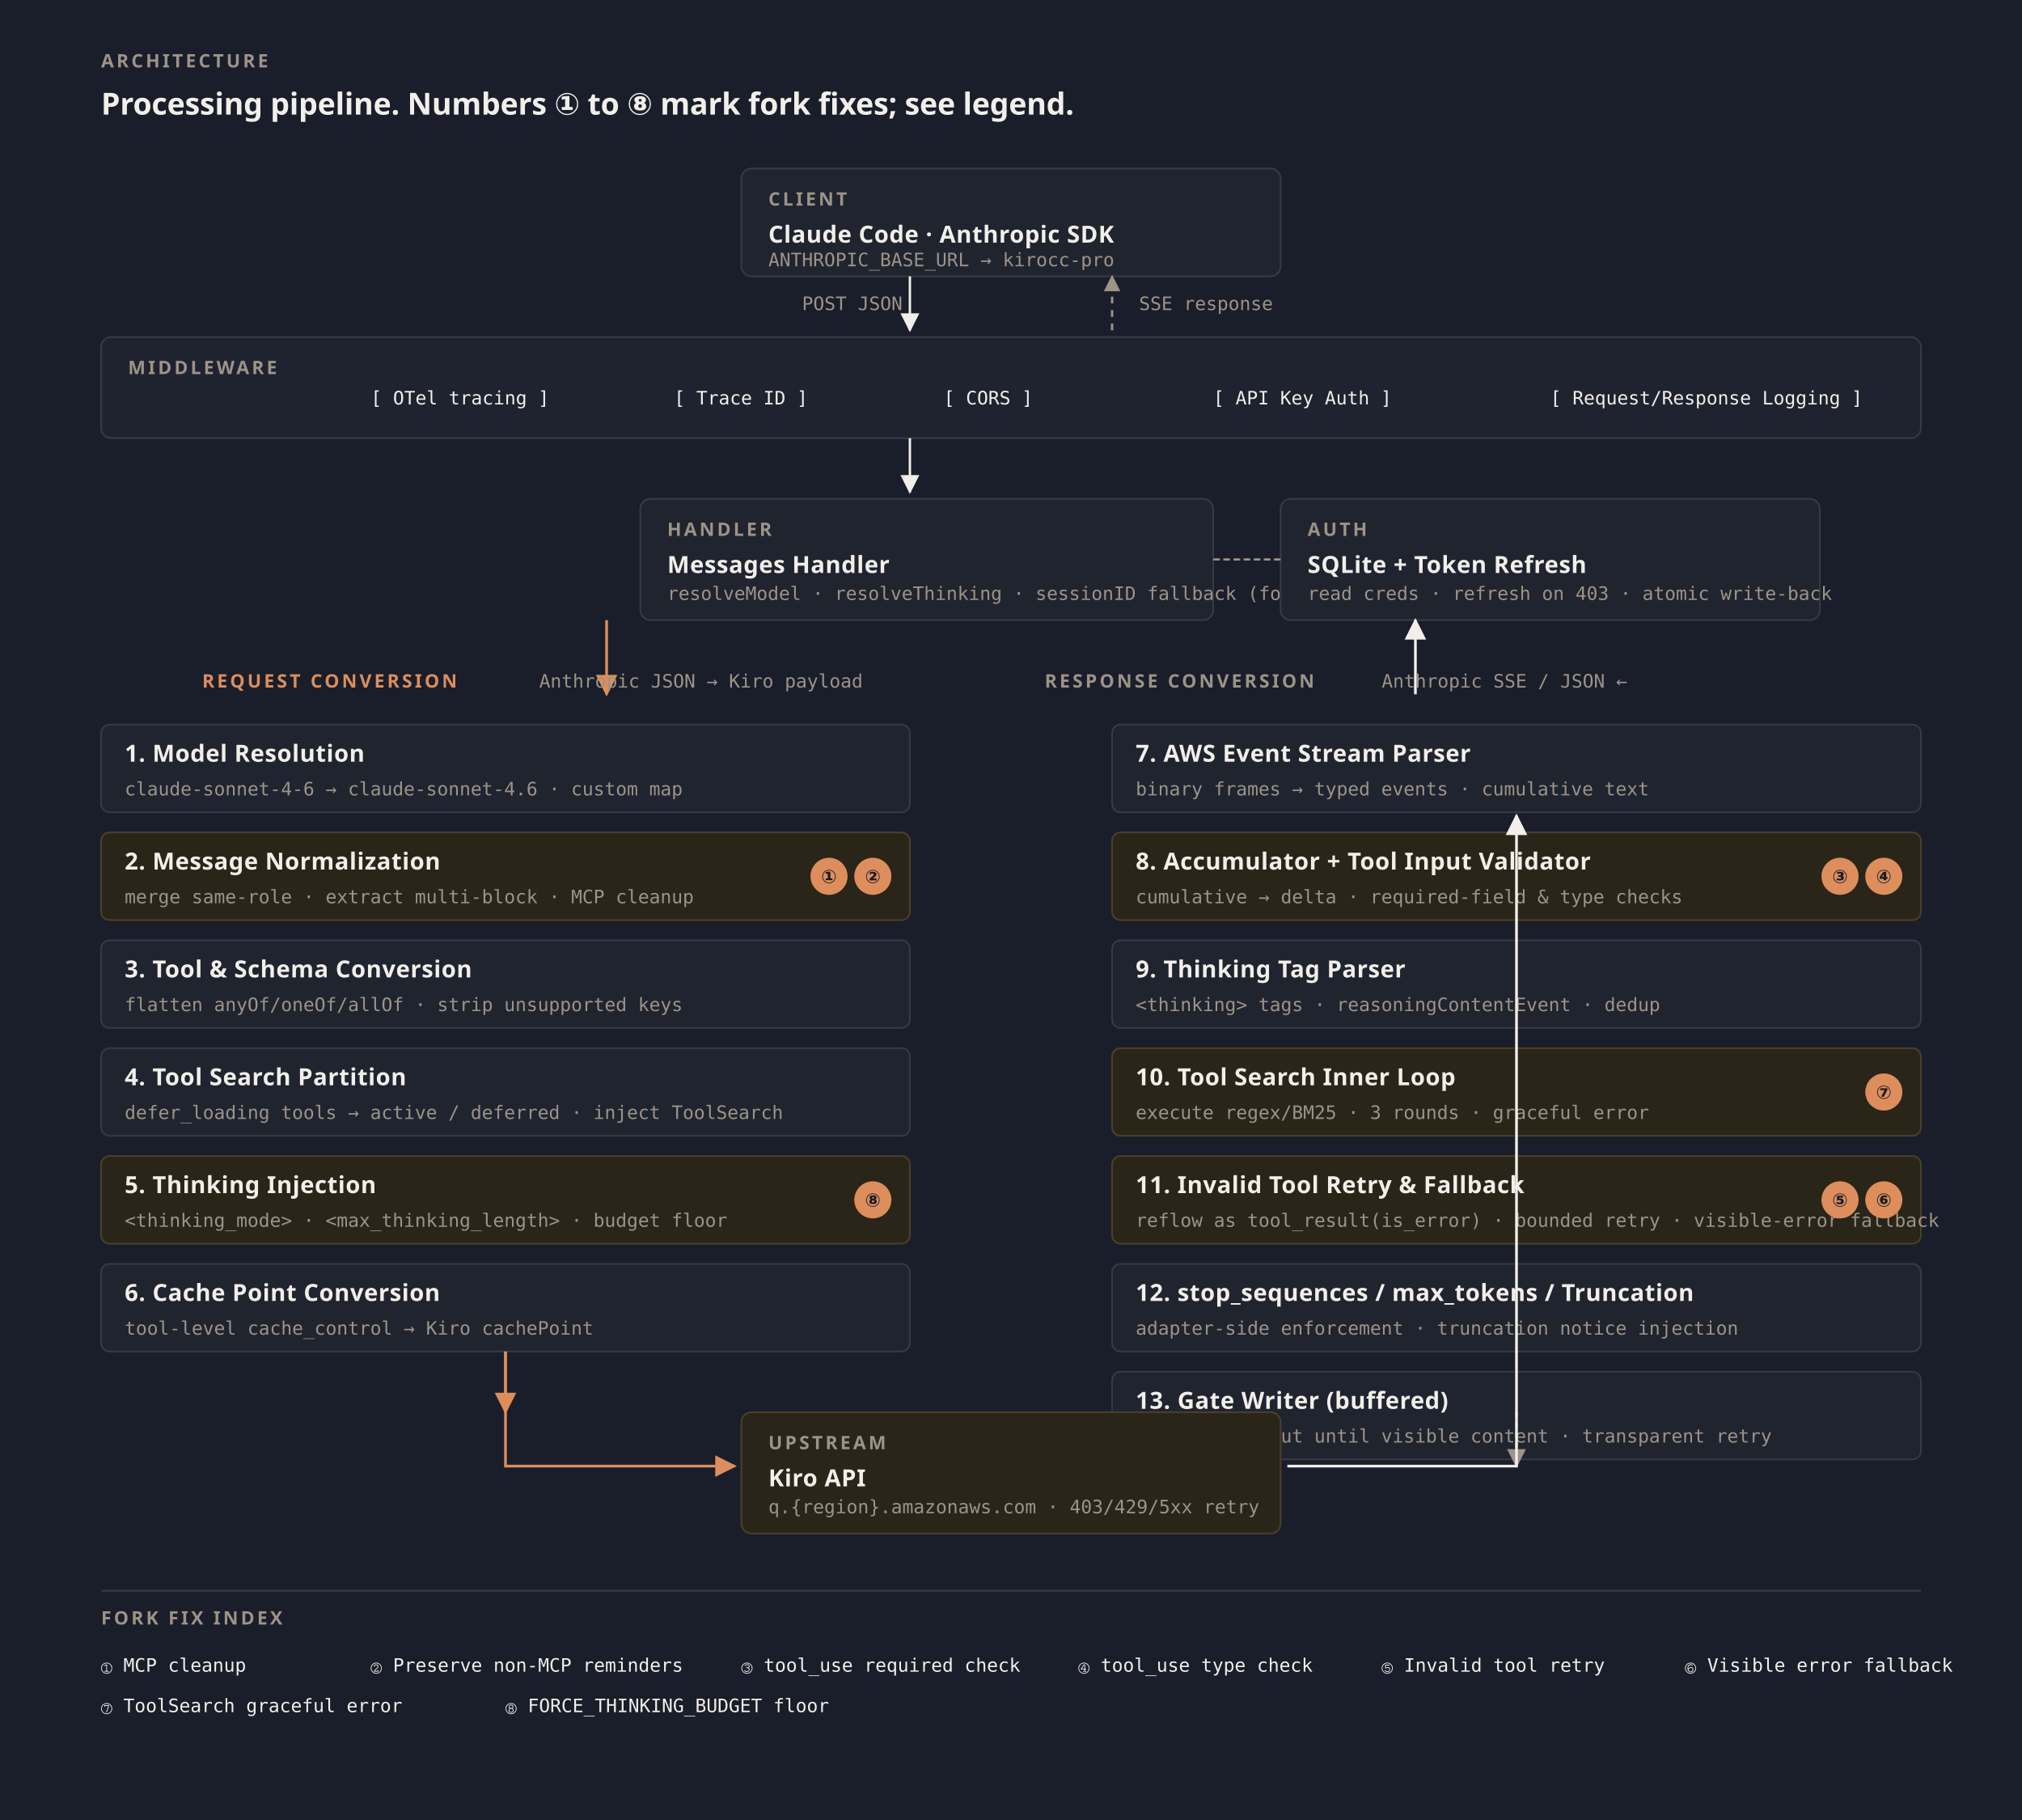
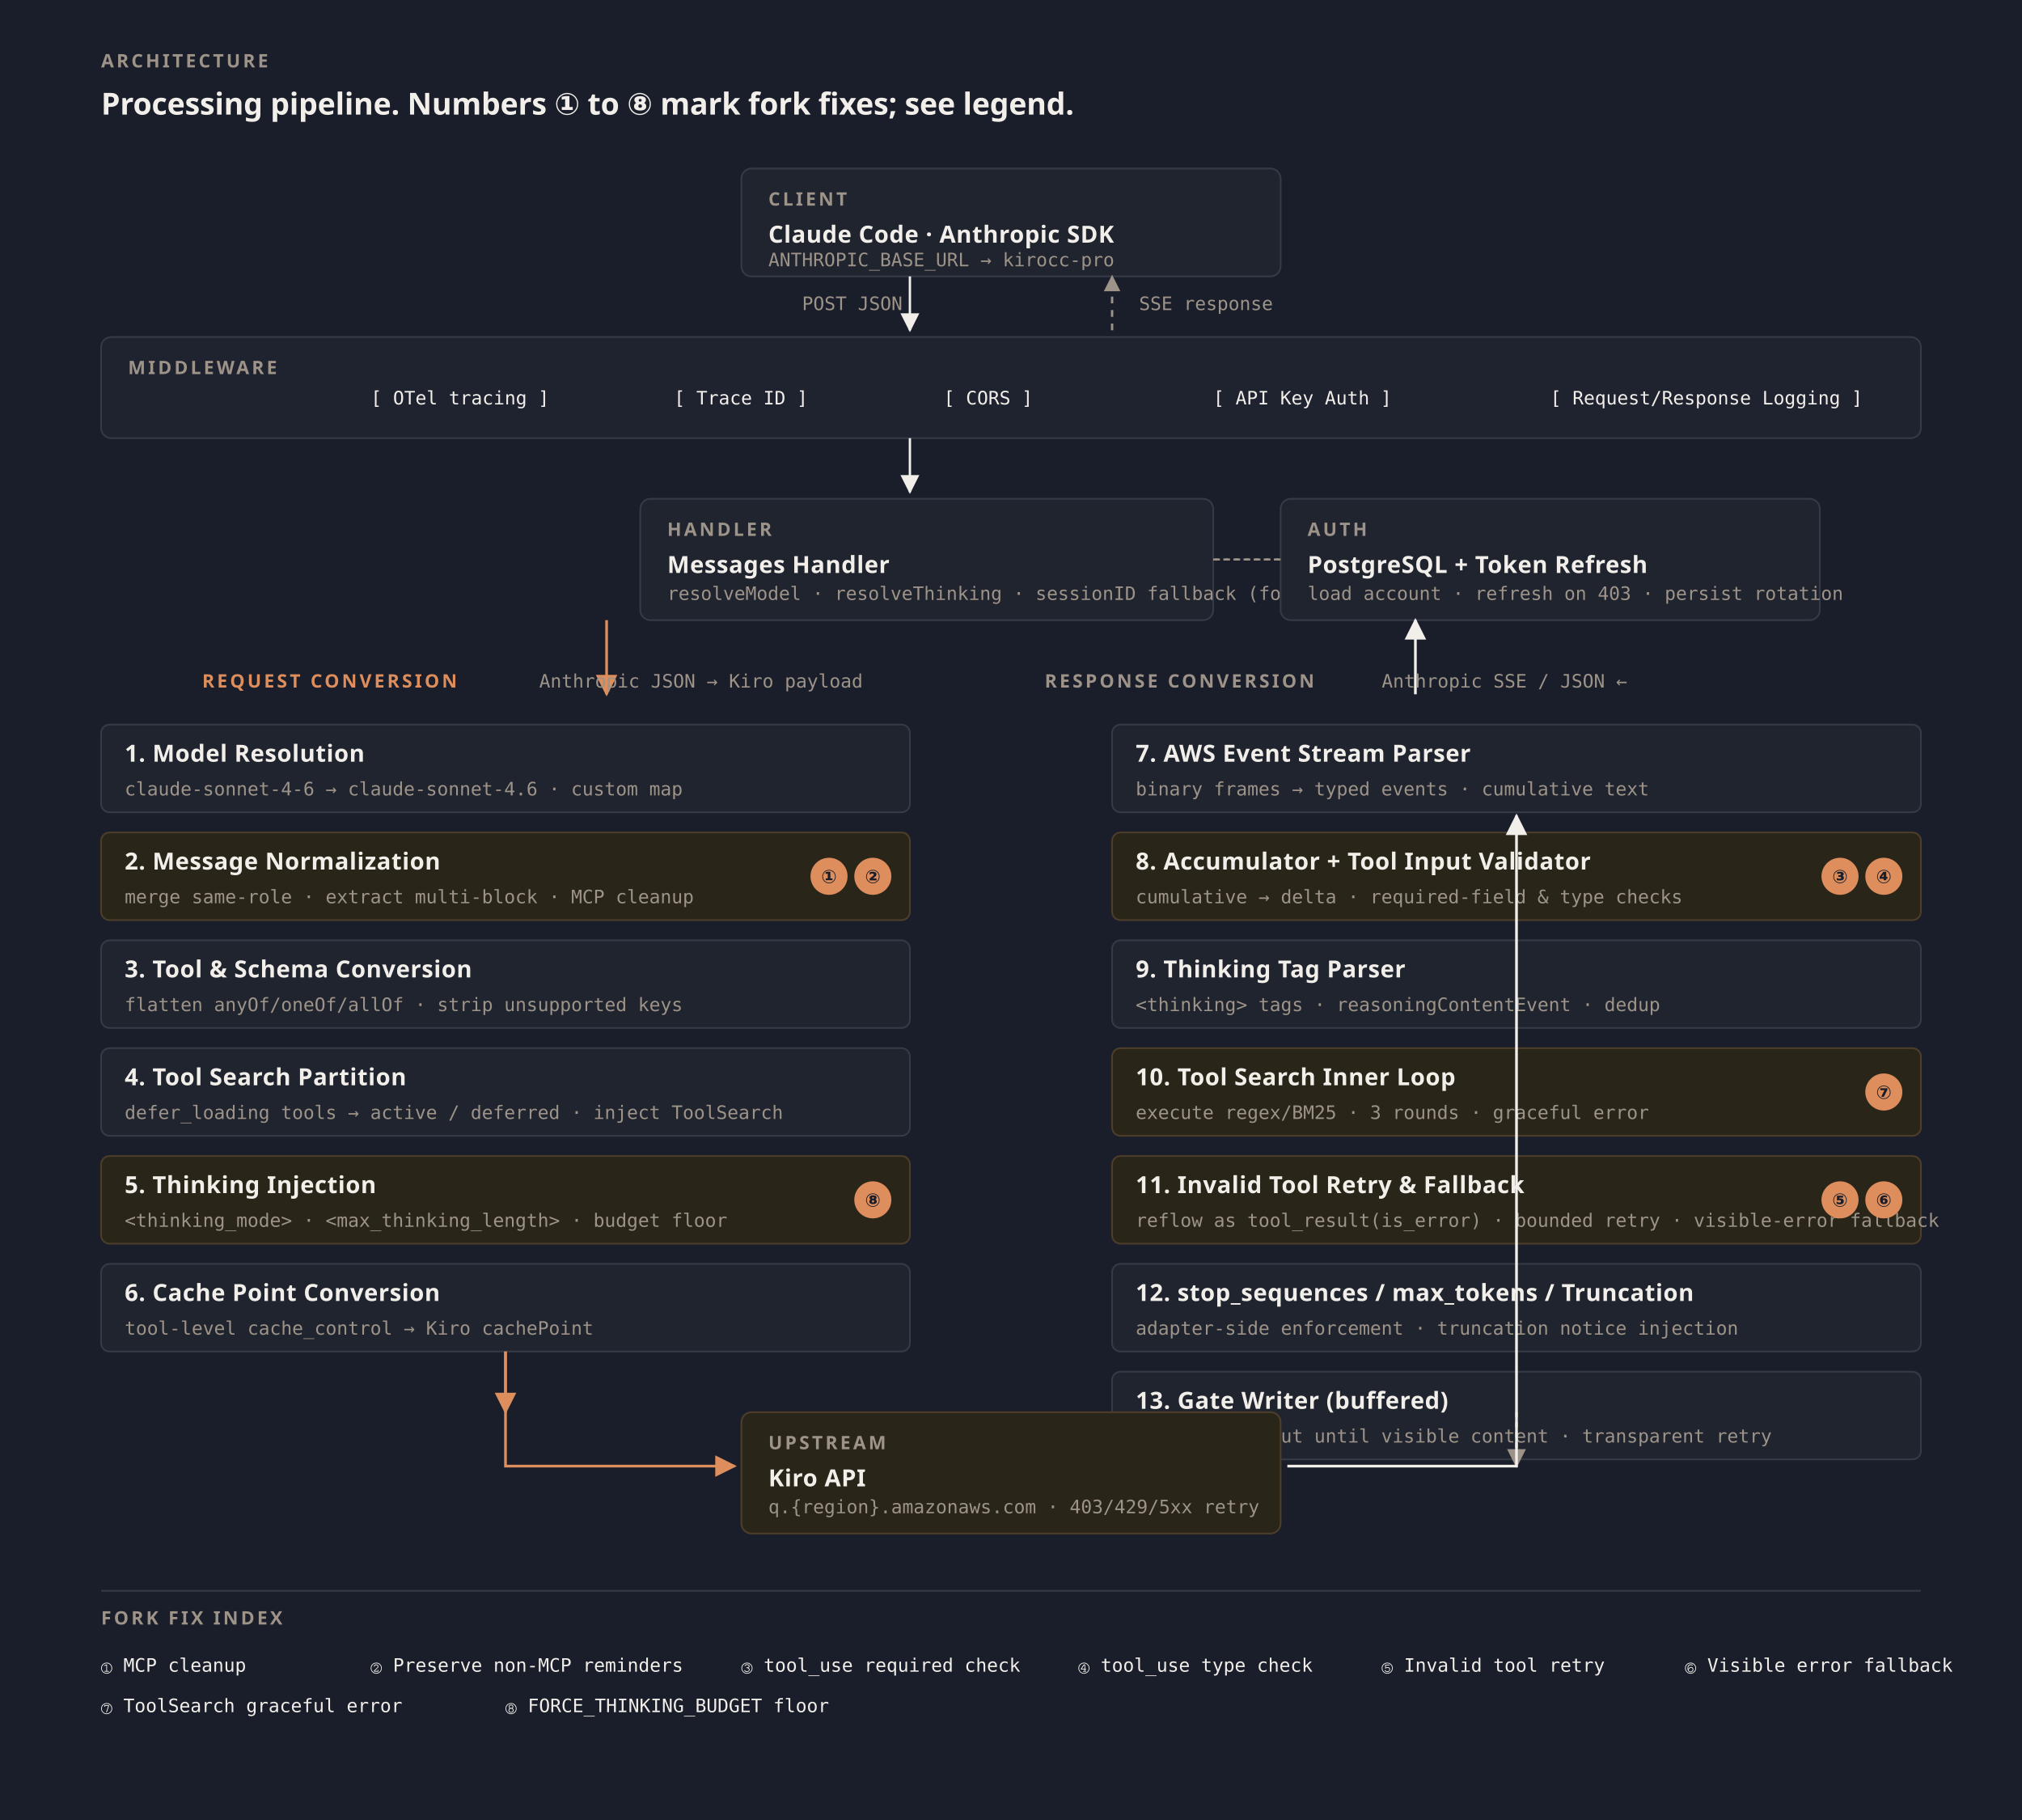
<svg xmlns="http://www.w3.org/2000/svg" viewBox="0 0 1200 1080" role="img" aria-label="kirocc-pro architecture: request and response conversion pipelines with fork fix insertion points.">
  <defs>
    <marker id="arrow-ink-d" viewBox="0 0 10 10" refX="9" refY="5" markerWidth="8" markerHeight="8" orient="auto-start-reverse">
      <path d="M0,0 L10,5 L0,10 z" fill="#F2EFEA" />
    </marker>
    <marker id="arrow-muted-d" viewBox="0 0 10 10" refX="9" refY="5" markerWidth="7" markerHeight="7" orient="auto-start-reverse">
      <path d="M0,0 L10,5 L0,10 z" fill="#9D9388" />
    </marker>
    <marker id="arrow-accent-d" viewBox="0 0 10 10" refX="9" refY="5" markerWidth="8" markerHeight="8" orient="auto-start-reverse">
      <path d="M0,0 L10,5 L0,10 z" fill="#DD8E5C" />
    </marker>
  </defs>
  <style>
    .surface  { fill: #1A1E2A; }
    .panel    { fill: #20242F; stroke: #353A47; stroke-width: 1; }
    .panel-warm { fill: #2A2519; stroke: #4D3E2A; stroke-width: 1; }
    .panel-band { fill: #1F2330; stroke: #353A47; stroke-width: 1; }
    .ink      { fill: #F2EFEA; }
    .muted    { fill: #9D9388; }
    .accent   { fill: #DD8E5C; }
    .accent-bg{ fill: #DD8E5C; }
    .rule     { stroke: #353A47; }
    .arrow-ink   { stroke: #F2EFEA; fill: none; }
    .arrow-muted { stroke: #9D9388; fill: none; }
    .arrow-accent{ stroke: #DD8E5C; fill: none; }
    .h1 { font-family: ui-sans-serif, system-ui, sans-serif; font-weight: 700; font-size: 18px; letter-spacing: -0.005em; }
    .h2 { font-family: ui-sans-serif, system-ui, sans-serif; font-weight: 600; font-size: 14px; letter-spacing: 0.02em; }
    .body { font-family: ui-sans-serif, system-ui, sans-serif; font-weight: 400; font-size: 12px; }
    .mono { font-family: ui-monospace, "SF Mono", Menlo, monospace; font-weight: 400; font-size: 11px; }
    .eyebrow { font-family: ui-sans-serif, system-ui, sans-serif; font-weight: 600; font-size: 11px; letter-spacing: 0.14em; text-transform: uppercase; }
    .badge { font-family: ui-sans-serif, system-ui, sans-serif; font-weight: 700; font-size: 11px; }
    .badge-text { fill: #1A1E2A; }
  </style>
  <rect class="surface" width="1200" height="1080" />
  <text class="eyebrow muted" x="60" y="40">ARCHITECTURE</text>
  <text class="h1 ink" x="60" y="68">Processing pipeline. Numbers ① to ⑧ mark fork fixes; see legend.</text>
  <g transform="translate(440, 100)">
    <rect class="panel" width="320" height="64" rx="6" />
    <text class="eyebrow muted" x="16" y="22">CLIENT</text>
    <text class="h2 ink" x="16" y="44">Claude Code · Anthropic SDK</text>
    <text class="mono muted" x="16" y="58">ANTHROPIC_BASE_URL → kirocc-pro</text>
  </g>
  <path d="M 540 164 L 540 196" class="arrow-ink" stroke-width="1.4" marker-end="url(#arrow-ink-d)" />
  <path d="M 660 196 L 660 164" class="arrow-muted" stroke-width="1.4" marker-end="url(#arrow-muted-d)" stroke-dasharray="4 4" />
  <text class="mono muted" x="476" y="184">POST JSON</text>
  <text class="mono muted" x="676" y="184">SSE response</text>
  <g transform="translate(60, 200)">
    <rect class="panel-band" width="1080" height="60" rx="6" />
    <text class="eyebrow muted" x="16" y="22">MIDDLEWARE</text>
    <g class="mono ink" font-size="12">
      <text x="160" y="40">[ OTel tracing ]</text>
      <text x="340" y="40">[ Trace ID ]</text>
      <text x="500" y="40">[ CORS ]</text>
      <text x="660" y="40">[ API Key Auth ]</text>
      <text x="860" y="40">[ Request/Response Logging ]</text>
    </g>
  </g>
  <path d="M 540 260 L 540 292" class="arrow-ink" stroke-width="1.4" marker-end="url(#arrow-ink-d)" />
  <g transform="translate(380, 296)">
    <rect class="panel" width="340" height="72" rx="6" />
    <text class="eyebrow muted" x="16" y="22">HANDLER</text>
    <text class="h2 ink" x="16" y="44">Messages Handler</text>
    <text class="mono muted" x="16" y="60">resolveModel · resolveThinking · sessionID fallback (fork)</text>
  </g>
  <g transform="translate(760, 296)">
    <rect class="panel" width="320" height="72" rx="6" />
    <text class="eyebrow muted" x="16" y="22">AUTH</text>
-     <text class="h2 ink" x="16" y="44">SQLite + Token Refresh</text>
-     <text class="mono muted" x="16" y="60">read creds · refresh on 403 · atomic write-back</text>
+     <text class="h2 ink" x="16" y="44">PostgreSQL + Token Refresh</text>
+     <text class="mono muted" x="16" y="60">load account · refresh on 403 · persist rotation</text>
  </g>
  <path d="M 720 332 L 760 332" class="arrow-muted" stroke-width="1.2" stroke-dasharray="3 3" />
  <path d="M 760 332 L 720 332" class="arrow-muted" stroke-width="1.2" stroke-dasharray="3 3" />
  <path d="M 360 368 L 360 412" class="arrow-accent" stroke-width="1.6" marker-end="url(#arrow-accent-d)" />
  <text class="eyebrow accent" x="120" y="408">REQUEST CONVERSION</text>
  <text class="mono muted" x="320" y="408">Anthropic JSON → Kiro payload</text>
  <path d="M 840 412 L 840 368" class="arrow-ink" stroke-width="1.6" marker-end="url(#arrow-ink-d)" />
  <text class="eyebrow muted" x="620" y="408">RESPONSE CONVERSION</text>
  <text class="mono muted" x="820" y="408">Anthropic SSE / JSON ←</text>
  <g transform="translate(60, 430)">
    <rect class="panel" width="480" height="52" rx="5" />
    <text class="h2 ink" x="14" y="22">1. Model Resolution</text>
    <text class="mono muted" x="14" y="42">claude-sonnet-4-6 → claude-sonnet-4.6 · custom map</text>
    <g transform="translate(0, 64)">
      <rect class="panel-warm" width="480" height="52" rx="5" />
      <text class="h2 ink" x="14" y="22">2. Message Normalization</text>
      <text class="mono muted" x="14" y="42">merge same-role · extract multi-block · MCP cleanup</text>
      <g transform="translate(420, 14)">
        <circle class="accent-bg" cx="12" cy="12" r="11" />
        <text class="badge badge-text" x="12" y="16" text-anchor="middle">①</text>
        <circle class="accent-bg" cx="38" cy="12" r="11" />
        <text class="badge badge-text" x="38" y="16" text-anchor="middle">②</text>
      </g>
    </g>
    <g transform="translate(0, 128)">
      <rect class="panel" width="480" height="52" rx="5" />
      <text class="h2 ink" x="14" y="22">3. Tool &amp; Schema Conversion</text>
      <text class="mono muted" x="14" y="42">flatten anyOf/oneOf/allOf · strip unsupported keys</text>
    </g>
    <g transform="translate(0, 192)">
      <rect class="panel" width="480" height="52" rx="5" />
      <text class="h2 ink" x="14" y="22">4. Tool Search Partition</text>
      <text class="mono muted" x="14" y="42">defer_loading tools → active / deferred · inject ToolSearch</text>
    </g>
    <g transform="translate(0, 256)">
      <rect class="panel-warm" width="480" height="52" rx="5" />
      <text class="h2 ink" x="14" y="22">5. Thinking Injection</text>
      <text class="mono muted" x="14" y="42">&lt;thinking_mode&gt; · &lt;max_thinking_length&gt; · budget floor</text>
      <g transform="translate(446, 14)">
        <circle class="accent-bg" cx="12" cy="12" r="11" />
        <text class="badge badge-text" x="12" y="16" text-anchor="middle">⑧</text>
      </g>
    </g>
    <g transform="translate(0, 320)">
      <rect class="panel" width="480" height="52" rx="5" />
      <text class="h2 ink" x="14" y="22">6. Cache Point Conversion</text>
      <text class="mono muted" x="14" y="42">tool-level cache_control → Kiro cachePoint</text>
    </g>
  </g>
  <path d="M 300 802 L 300 838" class="arrow-accent" stroke-width="1.6" marker-end="url(#arrow-accent-d)" />
  <g transform="translate(660, 430)">
    <rect class="panel" width="480" height="52" rx="5" />
    <text class="h2 ink" x="14" y="22">7. AWS Event Stream Parser</text>
    <text class="mono muted" x="14" y="42">binary frames → typed events · cumulative text</text>
    <g transform="translate(0, 64)">
      <rect class="panel-warm" width="480" height="52" rx="5" />
      <text class="h2 ink" x="14" y="22">8. Accumulator + Tool Input Validator</text>
      <text class="mono muted" x="14" y="42">cumulative → delta · required-field &amp; type checks</text>
      <g transform="translate(420, 14)">
        <circle class="accent-bg" cx="12" cy="12" r="11" />
        <text class="badge badge-text" x="12" y="16" text-anchor="middle">③</text>
        <circle class="accent-bg" cx="38" cy="12" r="11" />
        <text class="badge badge-text" x="38" y="16" text-anchor="middle">④</text>
      </g>
    </g>
    <g transform="translate(0, 128)">
      <rect class="panel" width="480" height="52" rx="5" />
      <text class="h2 ink" x="14" y="22">9. Thinking Tag Parser</text>
      <text class="mono muted" x="14" y="42">&lt;thinking&gt; tags · reasoningContentEvent · dedup</text>
    </g>
    <g transform="translate(0, 192)">
      <rect class="panel-warm" width="480" height="52" rx="5" />
      <text class="h2 ink" x="14" y="22">10. Tool Search Inner Loop</text>
      <text class="mono muted" x="14" y="42">execute regex/BM25 · 3 rounds · graceful error</text>
      <g transform="translate(446, 14)">
        <circle class="accent-bg" cx="12" cy="12" r="11" />
        <text class="badge badge-text" x="12" y="16" text-anchor="middle">⑦</text>
      </g>
    </g>
    <g transform="translate(0, 256)">
      <rect class="panel-warm" width="480" height="52" rx="5" />
      <text class="h2 ink" x="14" y="22">11. Invalid Tool Retry &amp; Fallback</text>
      <text class="mono muted" x="14" y="42">reflow as tool_result(is_error) · bounded retry · visible-error fallback</text>
      <g transform="translate(420, 14)">
        <circle class="accent-bg" cx="12" cy="12" r="11" />
        <text class="badge badge-text" x="12" y="16" text-anchor="middle">⑤</text>
        <circle class="accent-bg" cx="38" cy="12" r="11" />
        <text class="badge badge-text" x="38" y="16" text-anchor="middle">⑥</text>
      </g>
    </g>
    <g transform="translate(0, 320)">
      <rect class="panel" width="480" height="52" rx="5" />
      <text class="h2 ink" x="14" y="22">12. stop_sequences / max_tokens / Truncation</text>
      <text class="mono muted" x="14" y="42">adapter-side enforcement · truncation notice injection</text>
    </g>
    <g transform="translate(0, 384)">
      <rect class="panel" width="480" height="52" rx="5" />
      <text class="h2 ink" x="14" y="22">13. Gate Writer (buffered)</text>
      <text class="mono muted" x="14" y="42">withhold output until visible content · transparent retry</text>
    </g>
  </g>
  <path d="M 900 838 L 900 870" class="arrow-muted" stroke-width="1.6" marker-end="url(#arrow-muted-d)" stroke-dasharray="3 3" />
  <g transform="translate(440, 838)">
    <rect class="panel-warm" width="320" height="72" rx="6" />
    <text class="eyebrow muted" x="16" y="22">UPSTREAM</text>
    <text class="h2 ink" x="16" y="44">Kiro API</text>
    <text class="mono muted" x="16" y="60">q.{region}.amazonaws.com · 403/429/5xx retry</text>
  </g>
  <path d="M 300 802 L 300 870 L 436 870" class="arrow-accent" stroke-width="1.6" fill="none" marker-end="url(#arrow-accent-d)" />
  <path d="M 764 870 L 900 870 L 900 484" class="arrow-ink" stroke-width="1.6" fill="none" marker-end="url(#arrow-ink-d)" />
  <g transform="translate(60, 950)">
    <line class="rule" x1="0" y1="-6" x2="1080" y2="-6" stroke-width="1" />
    <text class="eyebrow muted" x="0" y="14">FORK FIX INDEX</text>
    <g class="mono ink" font-size="11">
      <text x="0" y="42">① MCP cleanup</text>
      <text x="160" y="42">② Preserve non-MCP reminders</text>
      <text x="380" y="42">③ tool_use required check</text>
      <text x="580" y="42">④ tool_use type check</text>
      <text x="760" y="42">⑤ Invalid tool retry</text>
      <text x="940" y="42">⑥ Visible error fallback</text>
      <text x="0" y="66">⑦ ToolSearch graceful error</text>
      <text x="240" y="66">⑧ FORCE_THINKING_BUDGET floor</text>
    </g>
  </g>
</svg>
